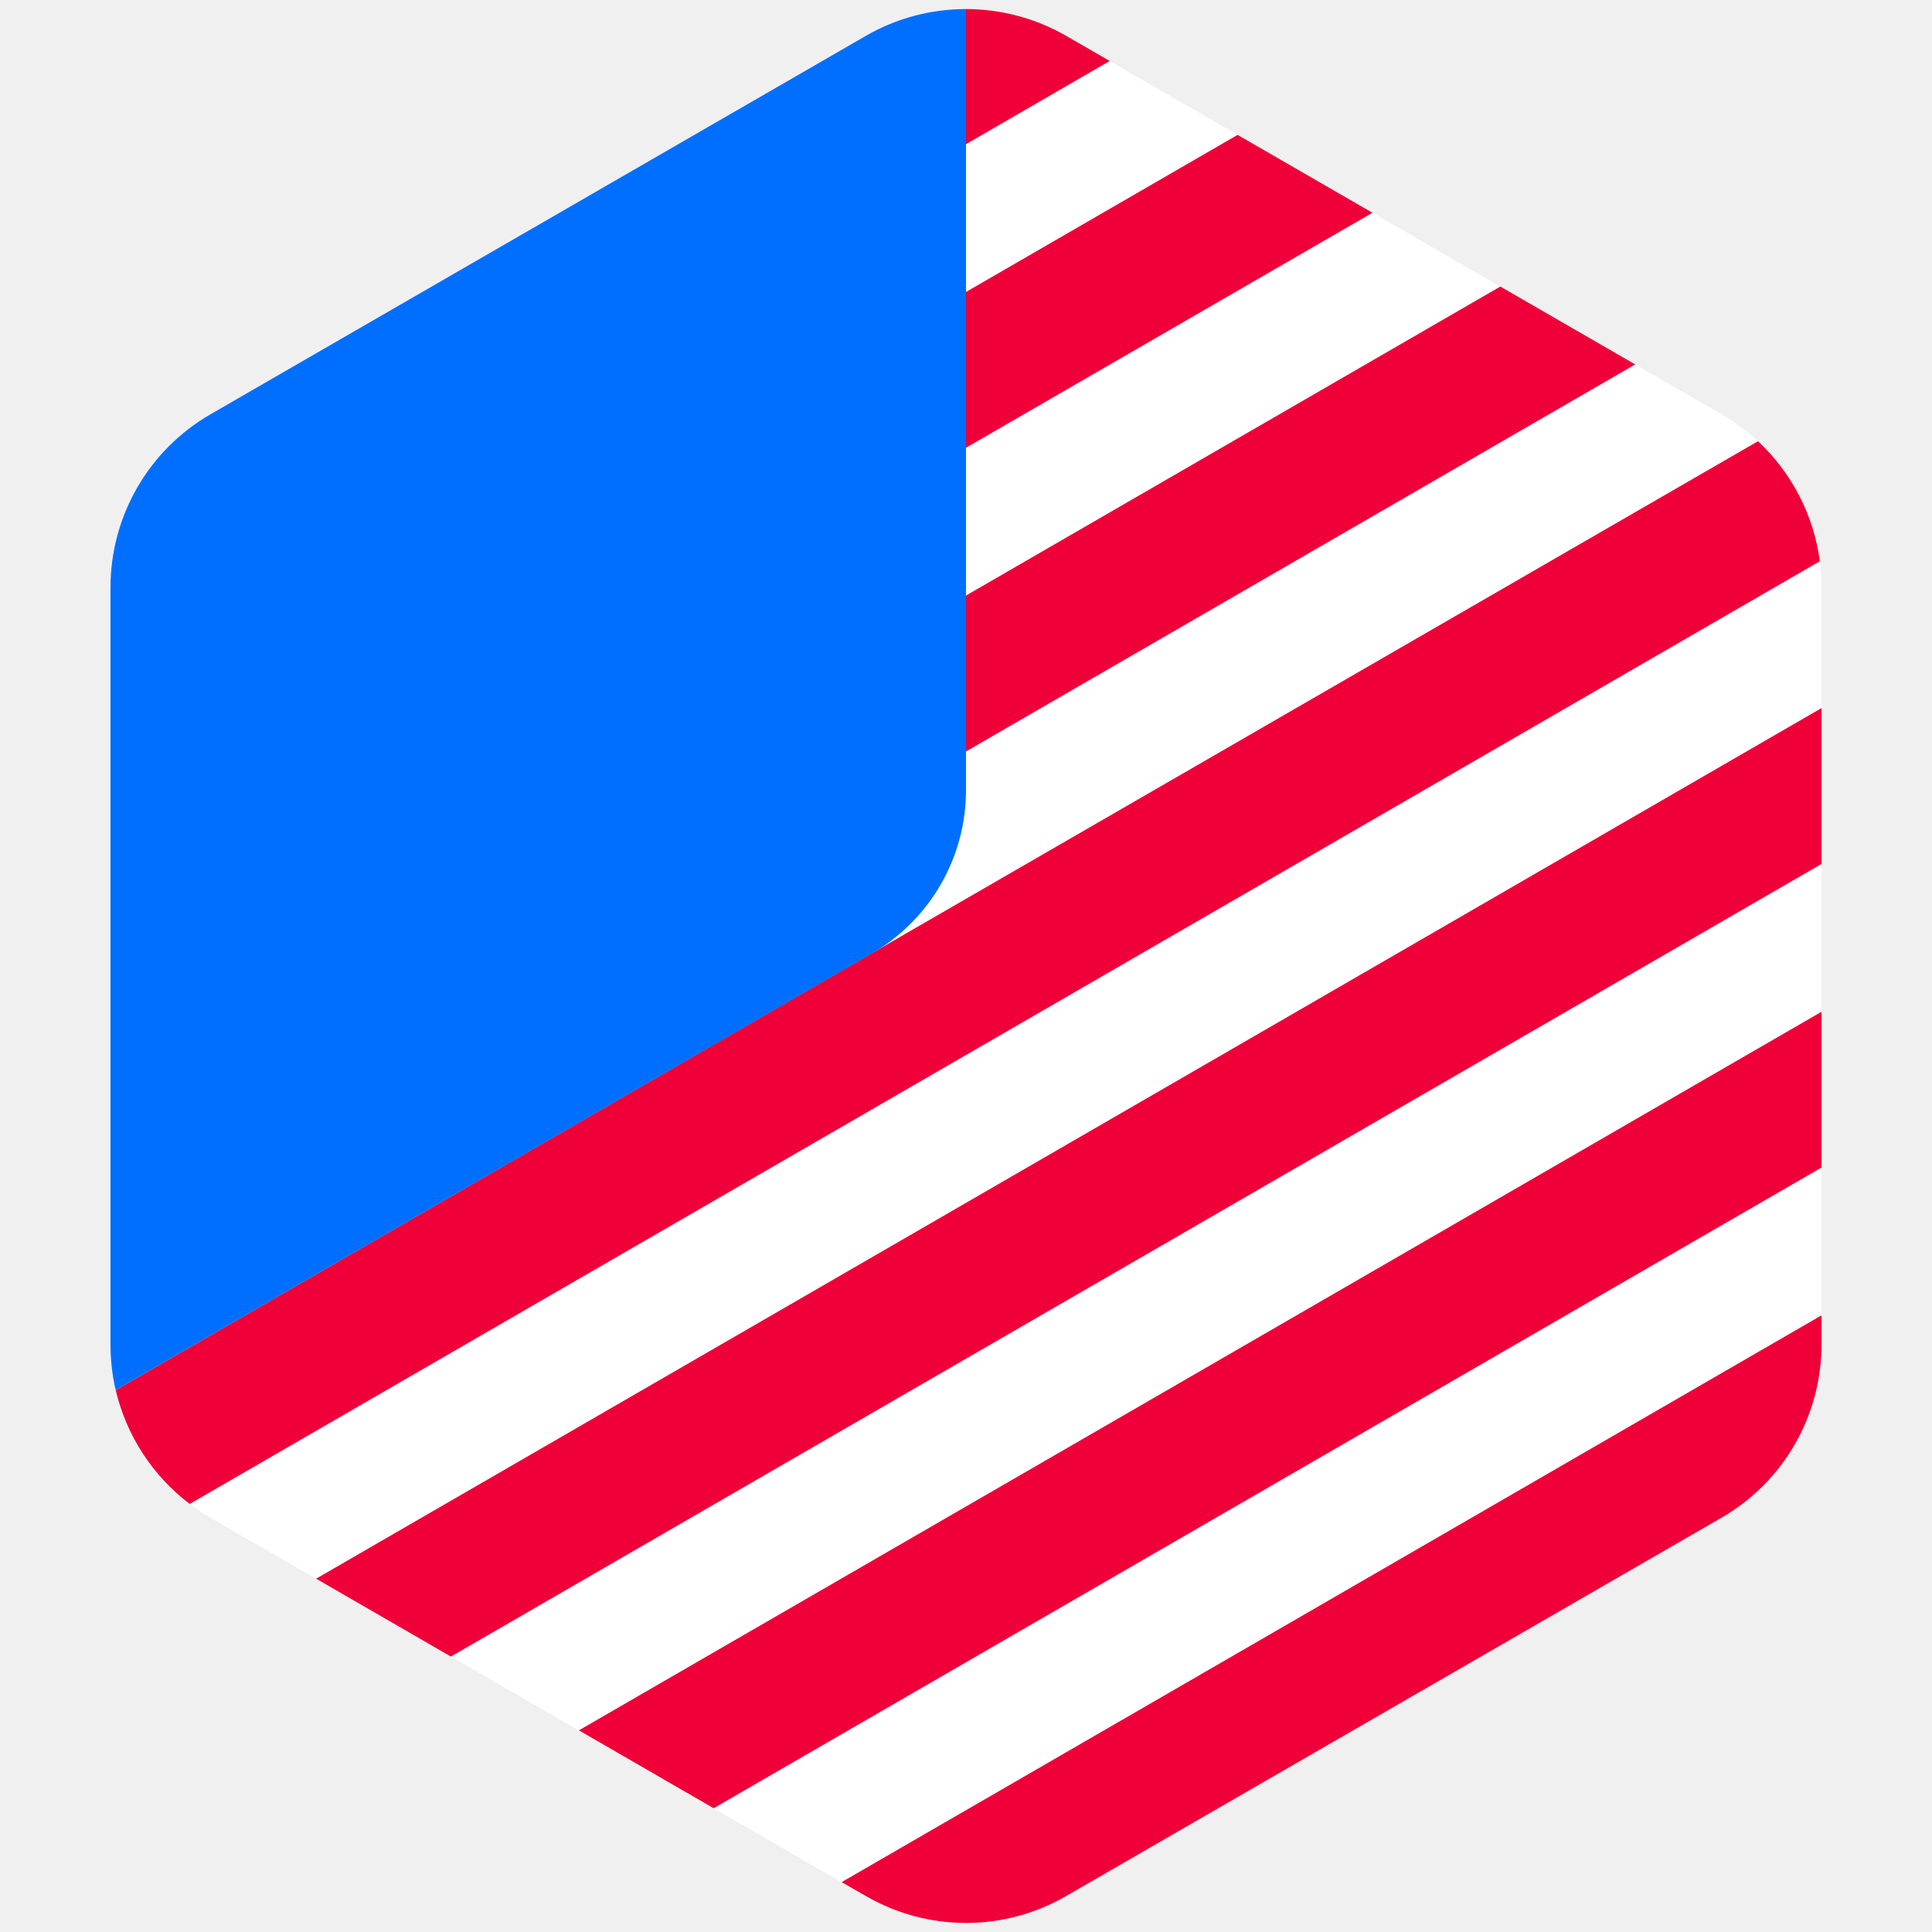
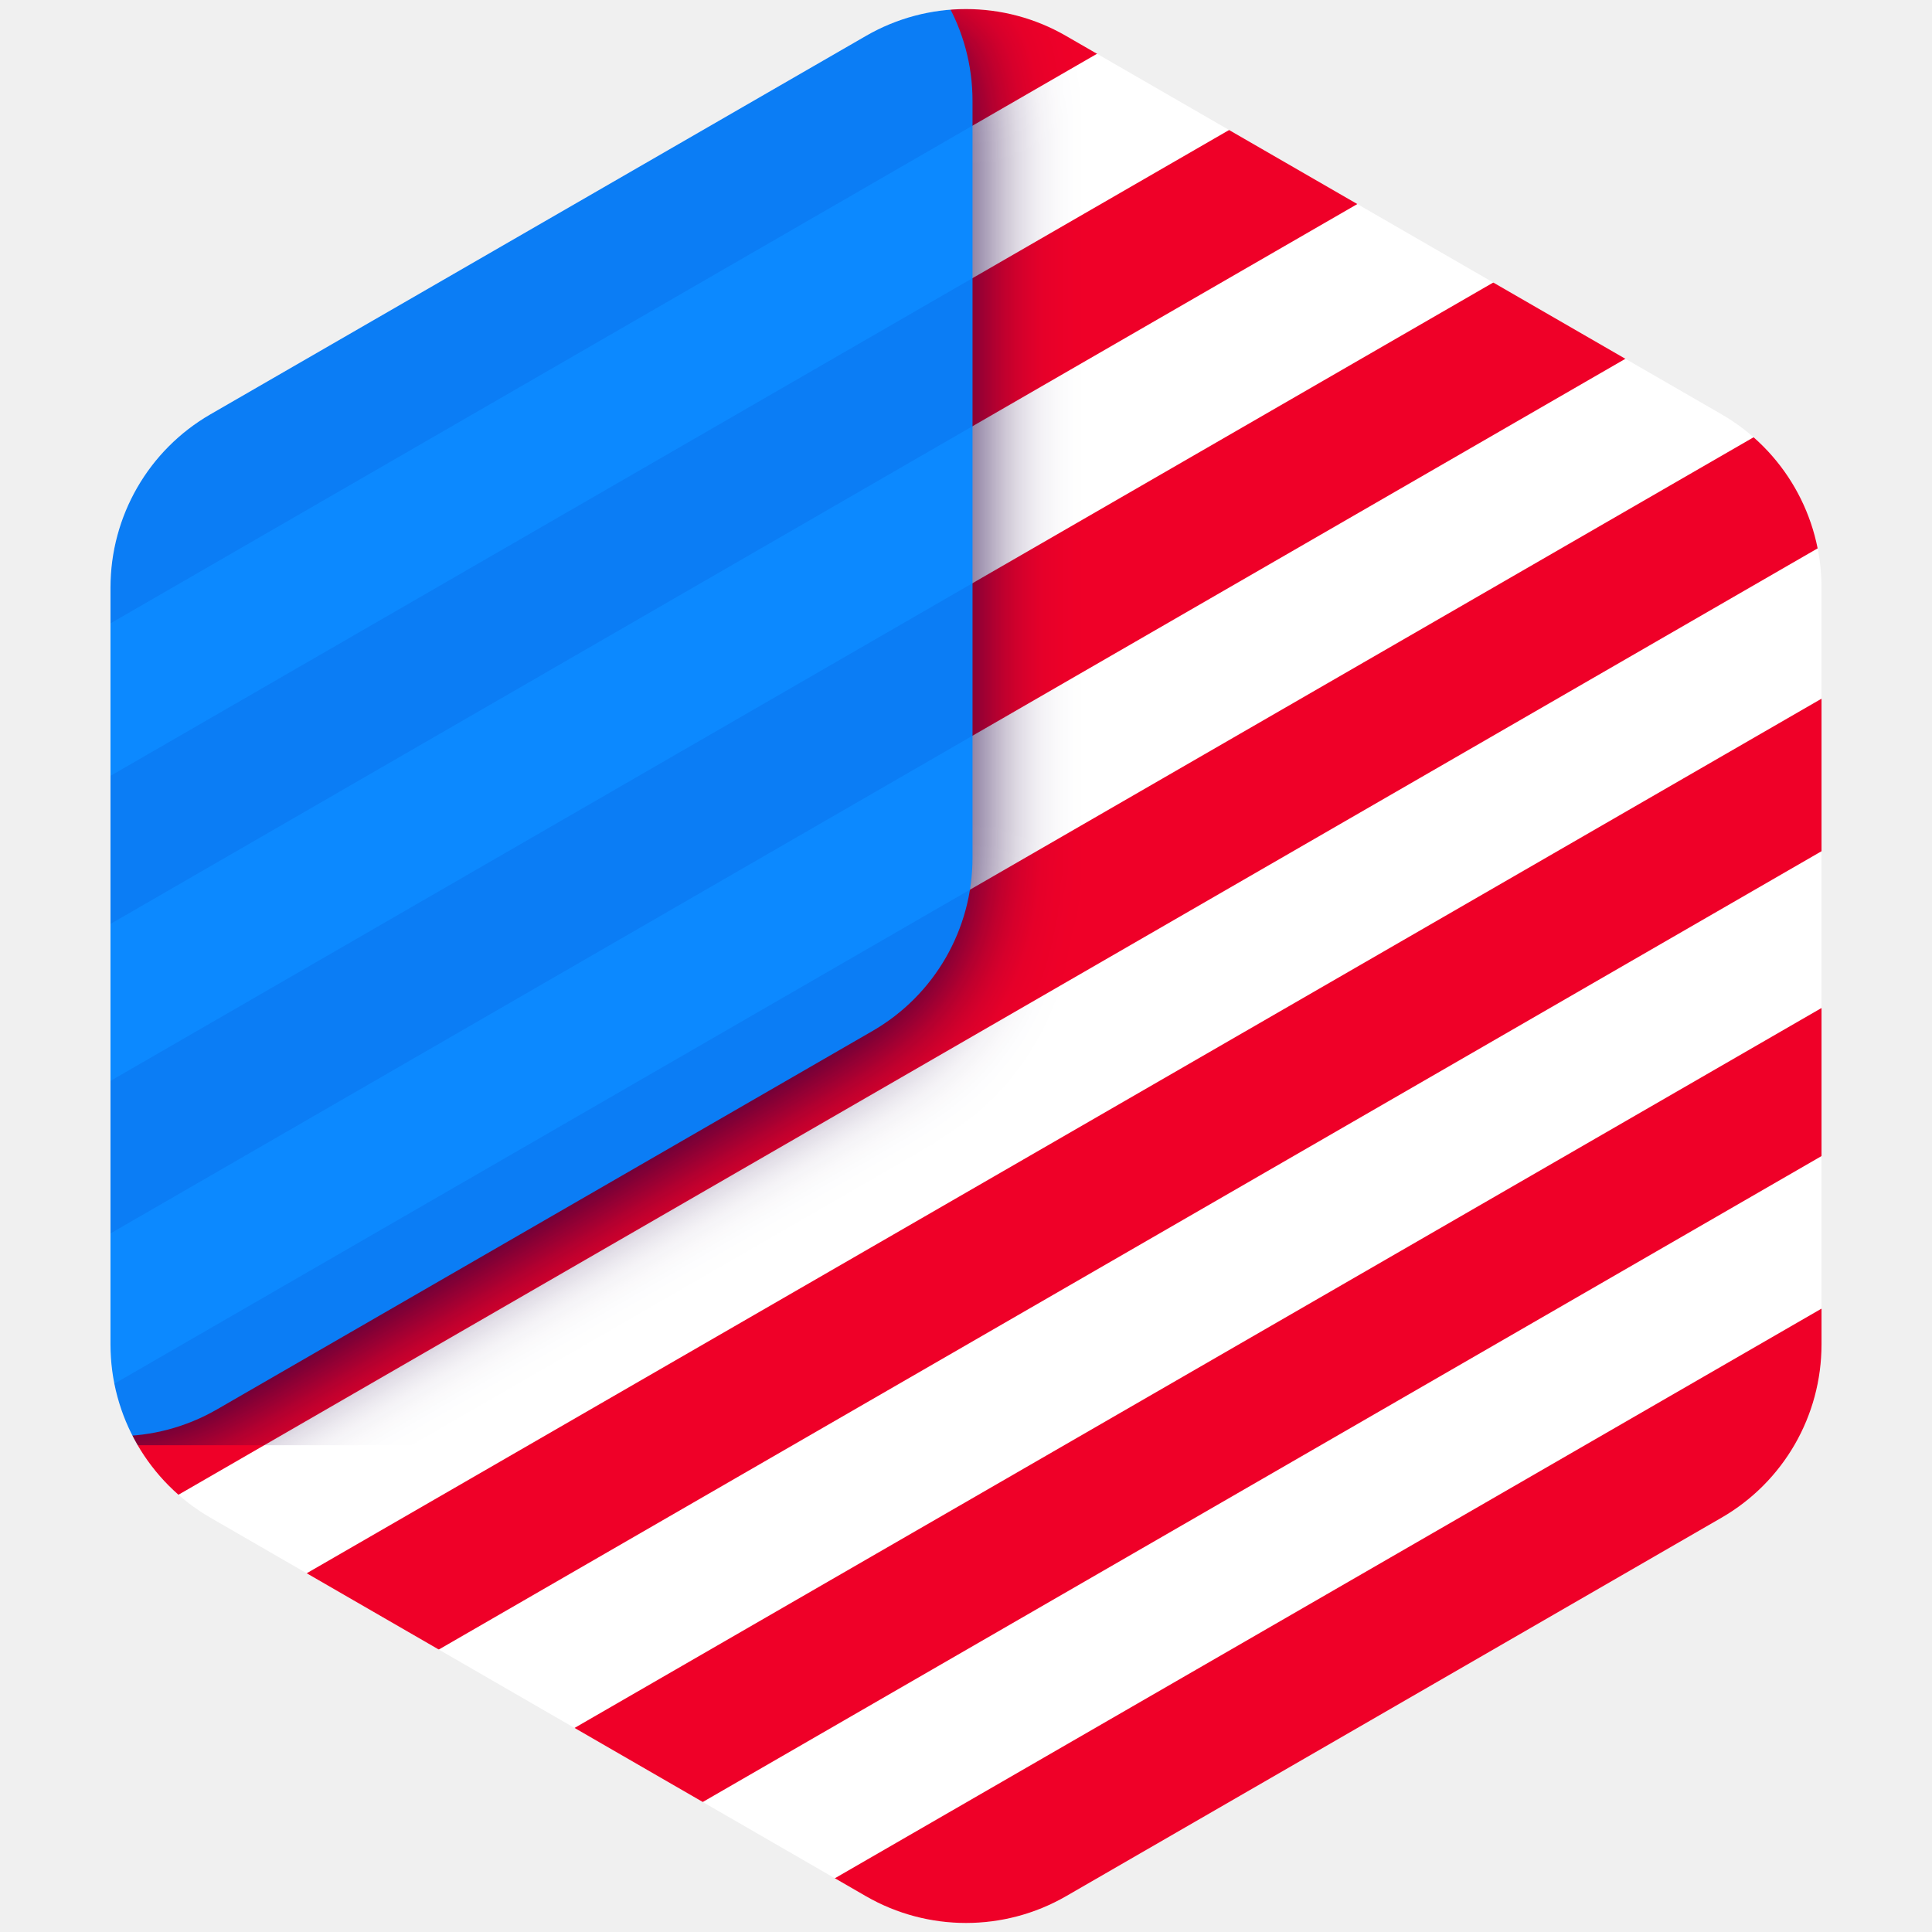
<svg xmlns="http://www.w3.org/2000/svg" width="16" height="16" viewBox="0 0 16 16" fill="none">
  <g clip-path="url(#clip0_63_1922)">
    <g clip-path="url(#clip1_63_1922)">
      <g clip-path="url(#clip2_63_1922)">
-         <path d="M7.172 0.297C7.684 0.001 8.316 0.001 8.828 0.297L14.257 3.431C14.77 3.727 15.085 4.274 15.085 4.866V11.135C15.085 11.726 14.77 12.273 14.257 12.569L8.828 15.704C8.316 15.999 7.684 15.999 7.172 15.704L1.743 12.569C1.23 12.273 0.915 11.726 0.915 11.135V4.866C0.915 4.274 1.23 3.727 1.743 3.431L7.172 0.297Z" fill="white" />
-         <path d="M8 3.708L11.366 1.762L10.249 1.117L8 2.418V3.708Z" fill="#EF0038" />
-         <path d="M9.19 0.505L8.828 0.296C8.572 0.149 8.286 0.075 8 0.075V1.194L9.19 0.505Z" fill="#EF0038" />
-         <path d="M0.958 11.512L7.997 6.225L8 4.932L12.425 2.373L13.542 3.018L7.997 6.225L0.958 11.512L14.559 3.654C14.838 3.915 15.021 4.266 15.071 4.648L1.571 12.455C1.262 12.221 1.046 11.886 0.958 11.512Z" fill="#EF0038" />
-         <path d="M15.085 5.864V4.862L15.085 4.865V11.134C15.085 11.726 14.77 12.273 14.257 12.569L8.828 15.703C8.316 15.999 7.684 15.999 7.172 15.703L6.97 15.587L15.085 10.893V9.669L5.91 14.975L4.794 14.33L15.085 8.379V7.155L3.734 13.719L2.618 13.074L15.085 5.864Z" fill="#EF0038" />
-         <path d="M1.743 3.431C1.23 3.727 0.915 4.274 0.915 4.865V11.134C0.915 11.263 0.929 11.39 0.958 11.512L7.219 7.897C7.702 7.618 8 7.102 8 6.544L8 0.075C7.714 0.075 7.428 0.148 7.172 0.296C7.172 0.296 7.172 0.296 7.172 0.296L1.743 3.431Z" fill="#006FFF" />
+         <g clip-path="url(#clip3_63_1922)">
+           <g clip-path="url(#clip4_63_1922)">
+             <path d="M7.172 0.297C7.684 0.001 8.316 0.001 8.828 0.297L14.257 3.431C14.77 3.727 15.085 4.274 15.085 4.866V11.135C15.085 11.726 14.77 12.273 14.257 12.569L8.828 15.704C8.316 15.999 7.684 15.999 7.172 15.704L1.743 12.569C1.23 12.273 0.915 11.726 0.915 11.135V4.866C0.915 4.274 1.23 3.727 1.743 3.431L7.172 0.297Z" fill="white" />
+           </g>
+           <mask id="mask0_63_1922" style="mask-type:alpha" maskUnits="userSpaceOnUse" x="0" y="0" width="16" height="16">
+             <g clip-path="url(#clip5_63_1922)">
+               <path d="M7.172 0.297C7.684 0.001 8.316 0.001 8.828 0.297L14.257 3.431C14.77 3.727 15.085 4.274 15.085 4.866V11.135C15.085 11.726 14.77 12.273 14.257 12.569L8.828 15.704C8.316 15.999 7.684 15.999 7.172 15.704L1.743 12.569C1.23 12.273 0.915 11.726 0.915 11.135V4.866C0.915 4.274 1.23 3.727 1.743 3.431L7.172 0.297Z" fill="white" />
+             </g>
+           </mask>
+           <g mask="url(#mask0_63_1922)">
+             <rect x="11.381" y="-2.143" width="1.094" height="16" transform="rotate(60 11.3813 -2.14331)" fill="#EF0028" />
+             <rect x="17.928" y="9.196" width="1.094" height="16" transform="rotate(60 17.9282 9.19617)" fill="#EF0028" />
+             <rect x="16.85" y="7.329" width="1.062" height="16" transform="rotate(60 16.8501 7.32886)" fill="#EF0028" />
+             <rect x="15.741" y="5.407" width="1.094" height="16" transform="rotate(60 15.7407 5.40735)" fill="#EF0028" />
+             <rect x="14.663" y="3.54" width="1.062" height="16" transform="rotate(60 14.6626 3.53992)" fill="#EF0028" />
+             <rect x="12.475" y="-0.249" width="1.062" height="16" transform="rotate(60 12.4751 -0.248901)" fill="#EF0028" />
+             <rect x="13.569" y="1.646" width="1.094" height="16" transform="rotate(60 13.5688 1.64551)" fill="#EF0028" />
+             <g opacity="0.95" clip-path="url(#clip6_63_1922)" filter="url(#filter0_d_63_1922)">
+               <path d="M0.141 -3.735C0.653 -4.031 1.284 -4.031 1.797 -3.735L7.226 -0.6C7.739 -0.304 8.054 0.243 8.054 0.834L8.054 7.103C8.054 7.695 7.739 8.242 7.226 8.538L1.797 11.672C1.284 11.968 0.653 11.968 0.141 11.672L-5.289 8.538C-5.801 8.242 -6.117 7.695 -6.117 7.103L-6.117 0.834C-6.117 0.243 -5.801 -0.304 -5.289 -0.6L0.141 -3.735Z" fill="#0083FF" />
+             </g>
+           </g>
+         </g>
      </g>
    </g>
  </g>
  <defs>
+     <filter id="filter0_d_63_1922" x="-7.781" y="-4.656" width="17.5" height="17.5" filterUnits="userSpaceOnUse" color-interpolation-filters="sRGB">
+       <feFlood flood-opacity="0" result="BackgroundImageFix" />
+       <feColorMatrix in="SourceAlpha" type="matrix" values="0 0 0 0 0 0 0 0 0 0 0 0 0 0 0 0 0 0 127 0" result="hardAlpha" />
+       <feOffset dy="0.125" />
+       <feGaussianBlur stdDeviation="0.375" />
+       <feColorMatrix type="matrix" values="0 0 0 0 0.117 0 0 0 0 0 0 0 0 0 0.263 0 0 0 1 0" />
+       <feBlend mode="color-burn" in2="BackgroundImageFix" result="effect1_dropShadow_63_1922" />
+       <feBlend mode="normal" in="SourceGraphic" in2="effect1_dropShadow_63_1922" result="shape" />
+     </filter>
    <clipPath id="clip0_63_1922">
      <rect width="16" height="16" fill="white" />
    </clipPath>
    <clipPath id="clip1_63_1922">
      <rect width="16" height="16" fill="white" />
    </clipPath>
    <clipPath id="clip2_63_1922">
      <rect width="16" height="16" fill="white" />
    </clipPath>
+     <clipPath id="clip3_63_1922">
+       <rect width="16" height="16" fill="white" />
+     </clipPath>
+     <clipPath id="clip4_63_1922">
+       <rect width="16" height="16" fill="white" />
+     </clipPath>
+     <clipPath id="clip5_63_1922">
+       <rect width="16" height="16" fill="white" />
+     </clipPath>
+     <clipPath id="clip6_63_1922">
+       <rect width="16" height="16" fill="white" transform="translate(-7.03125 -4.03125)" />
+     </clipPath>
  </defs>
</svg>
